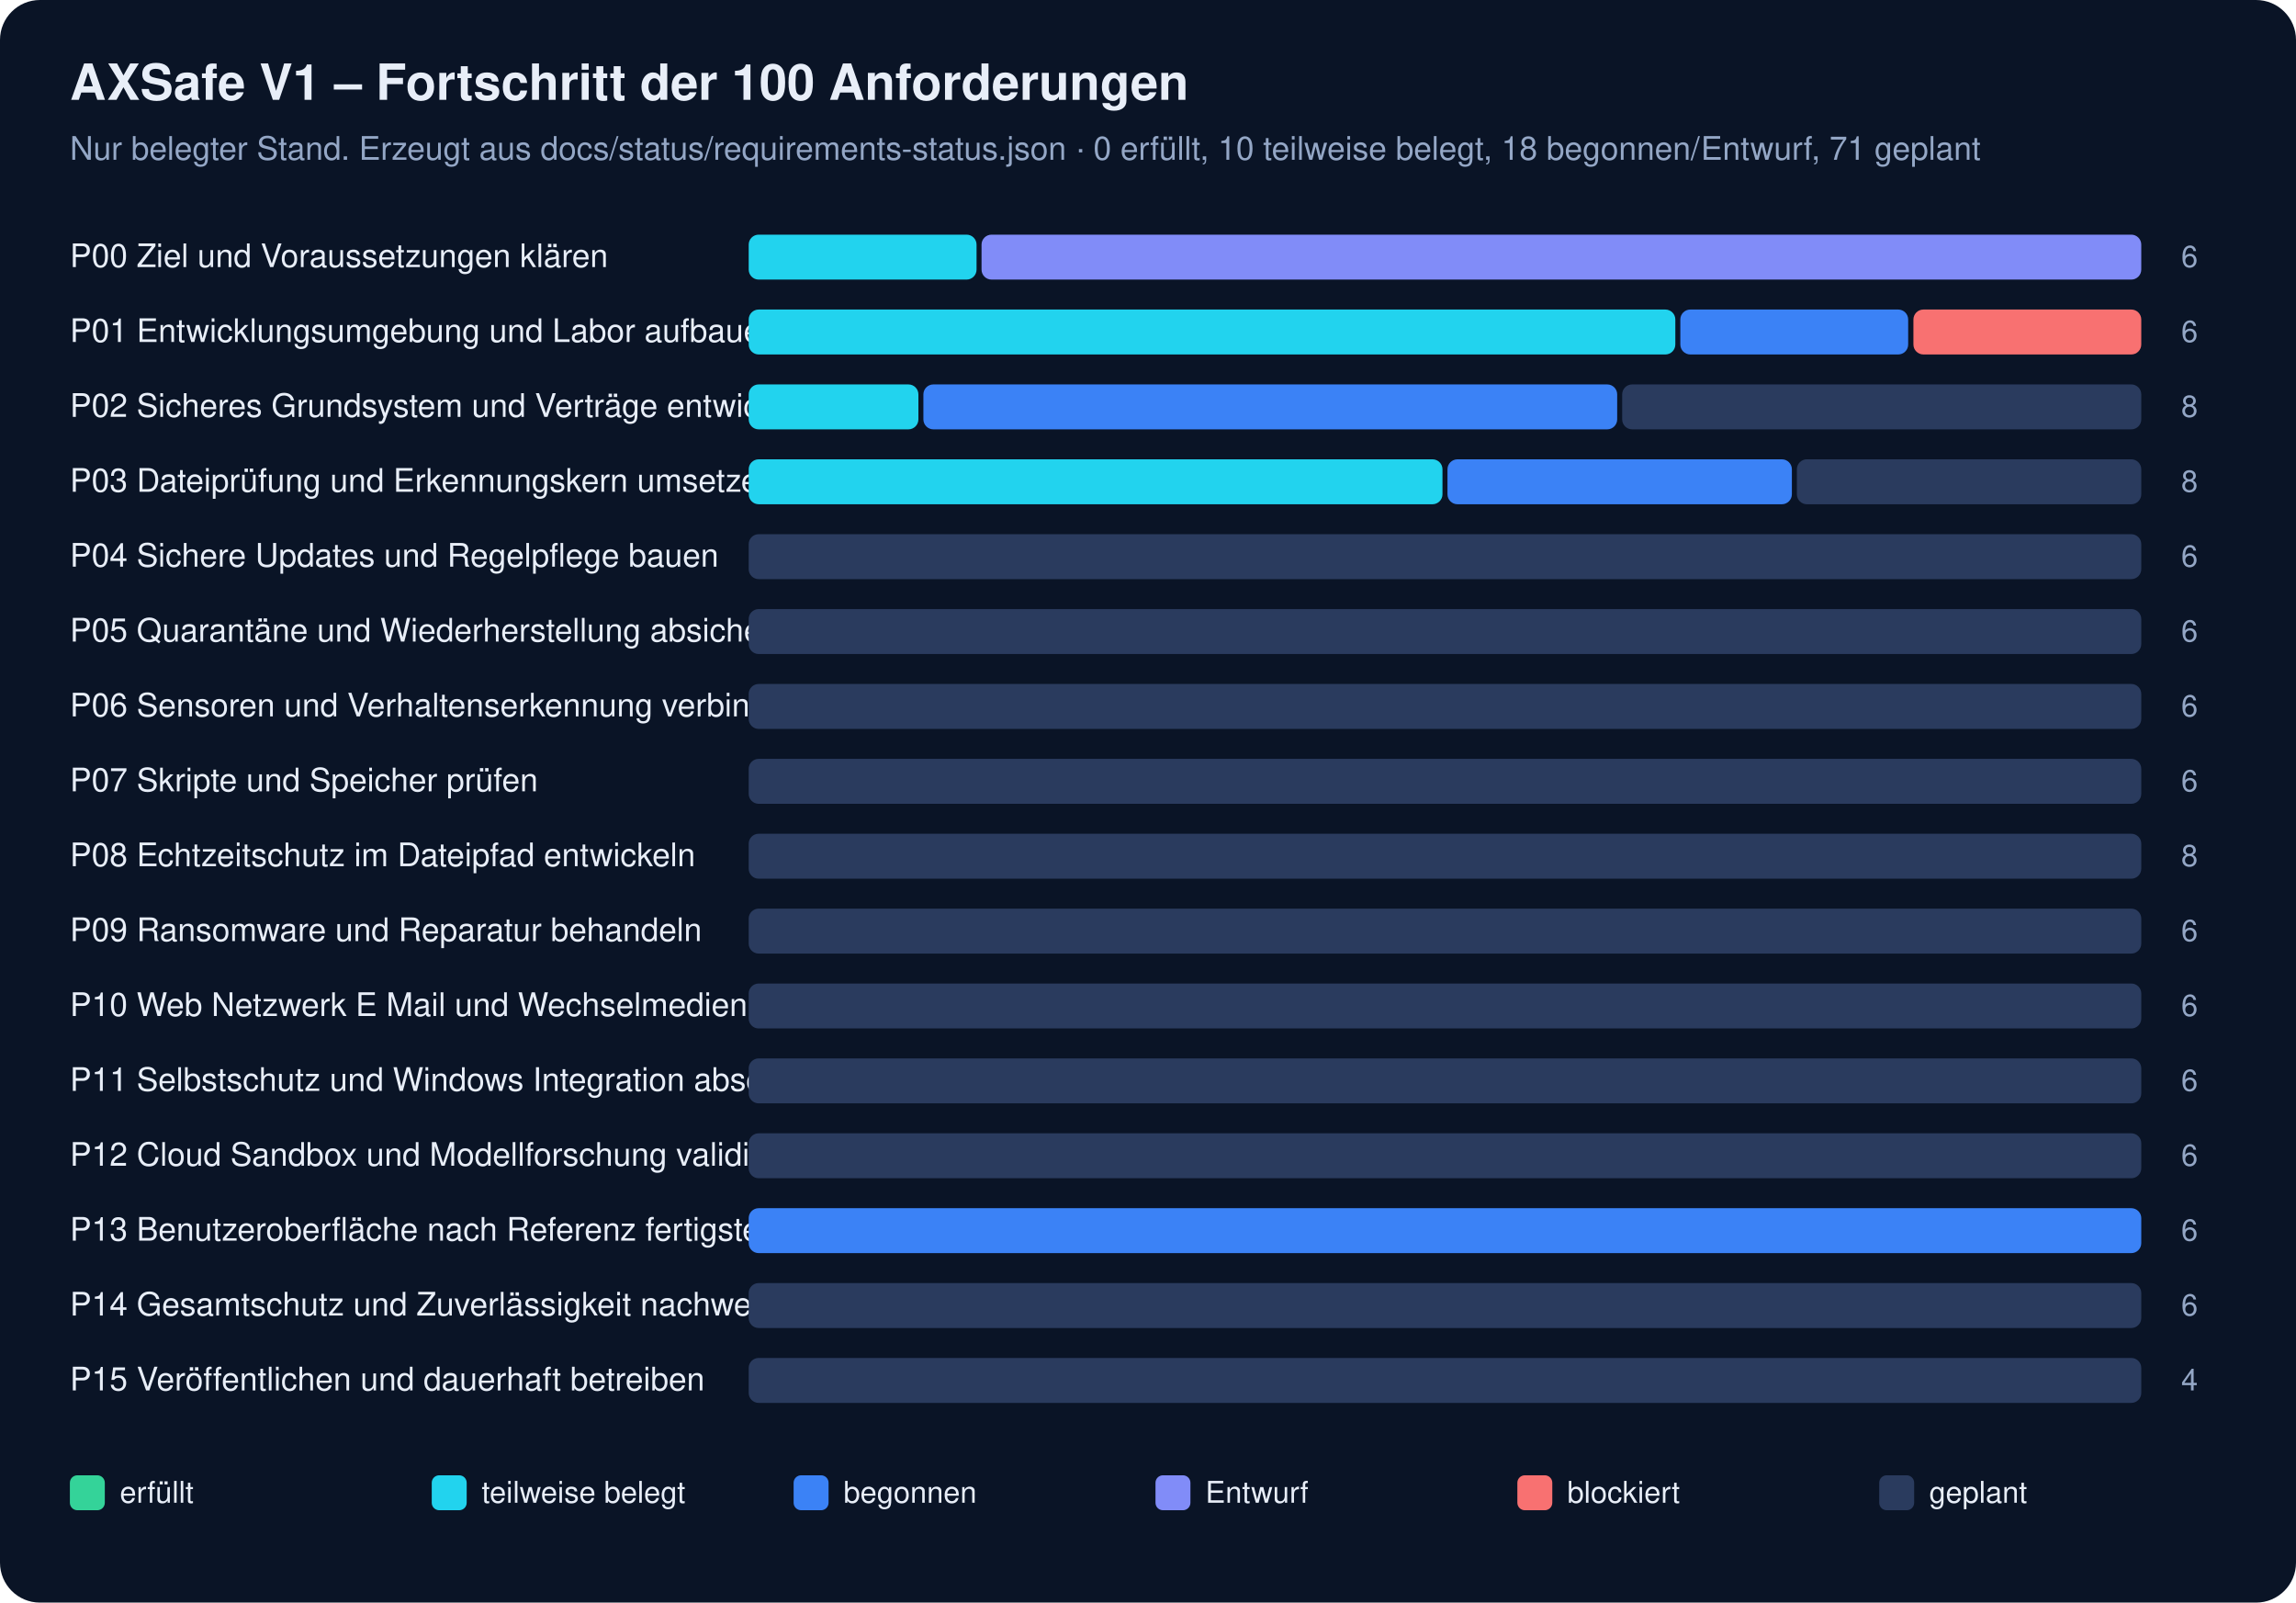
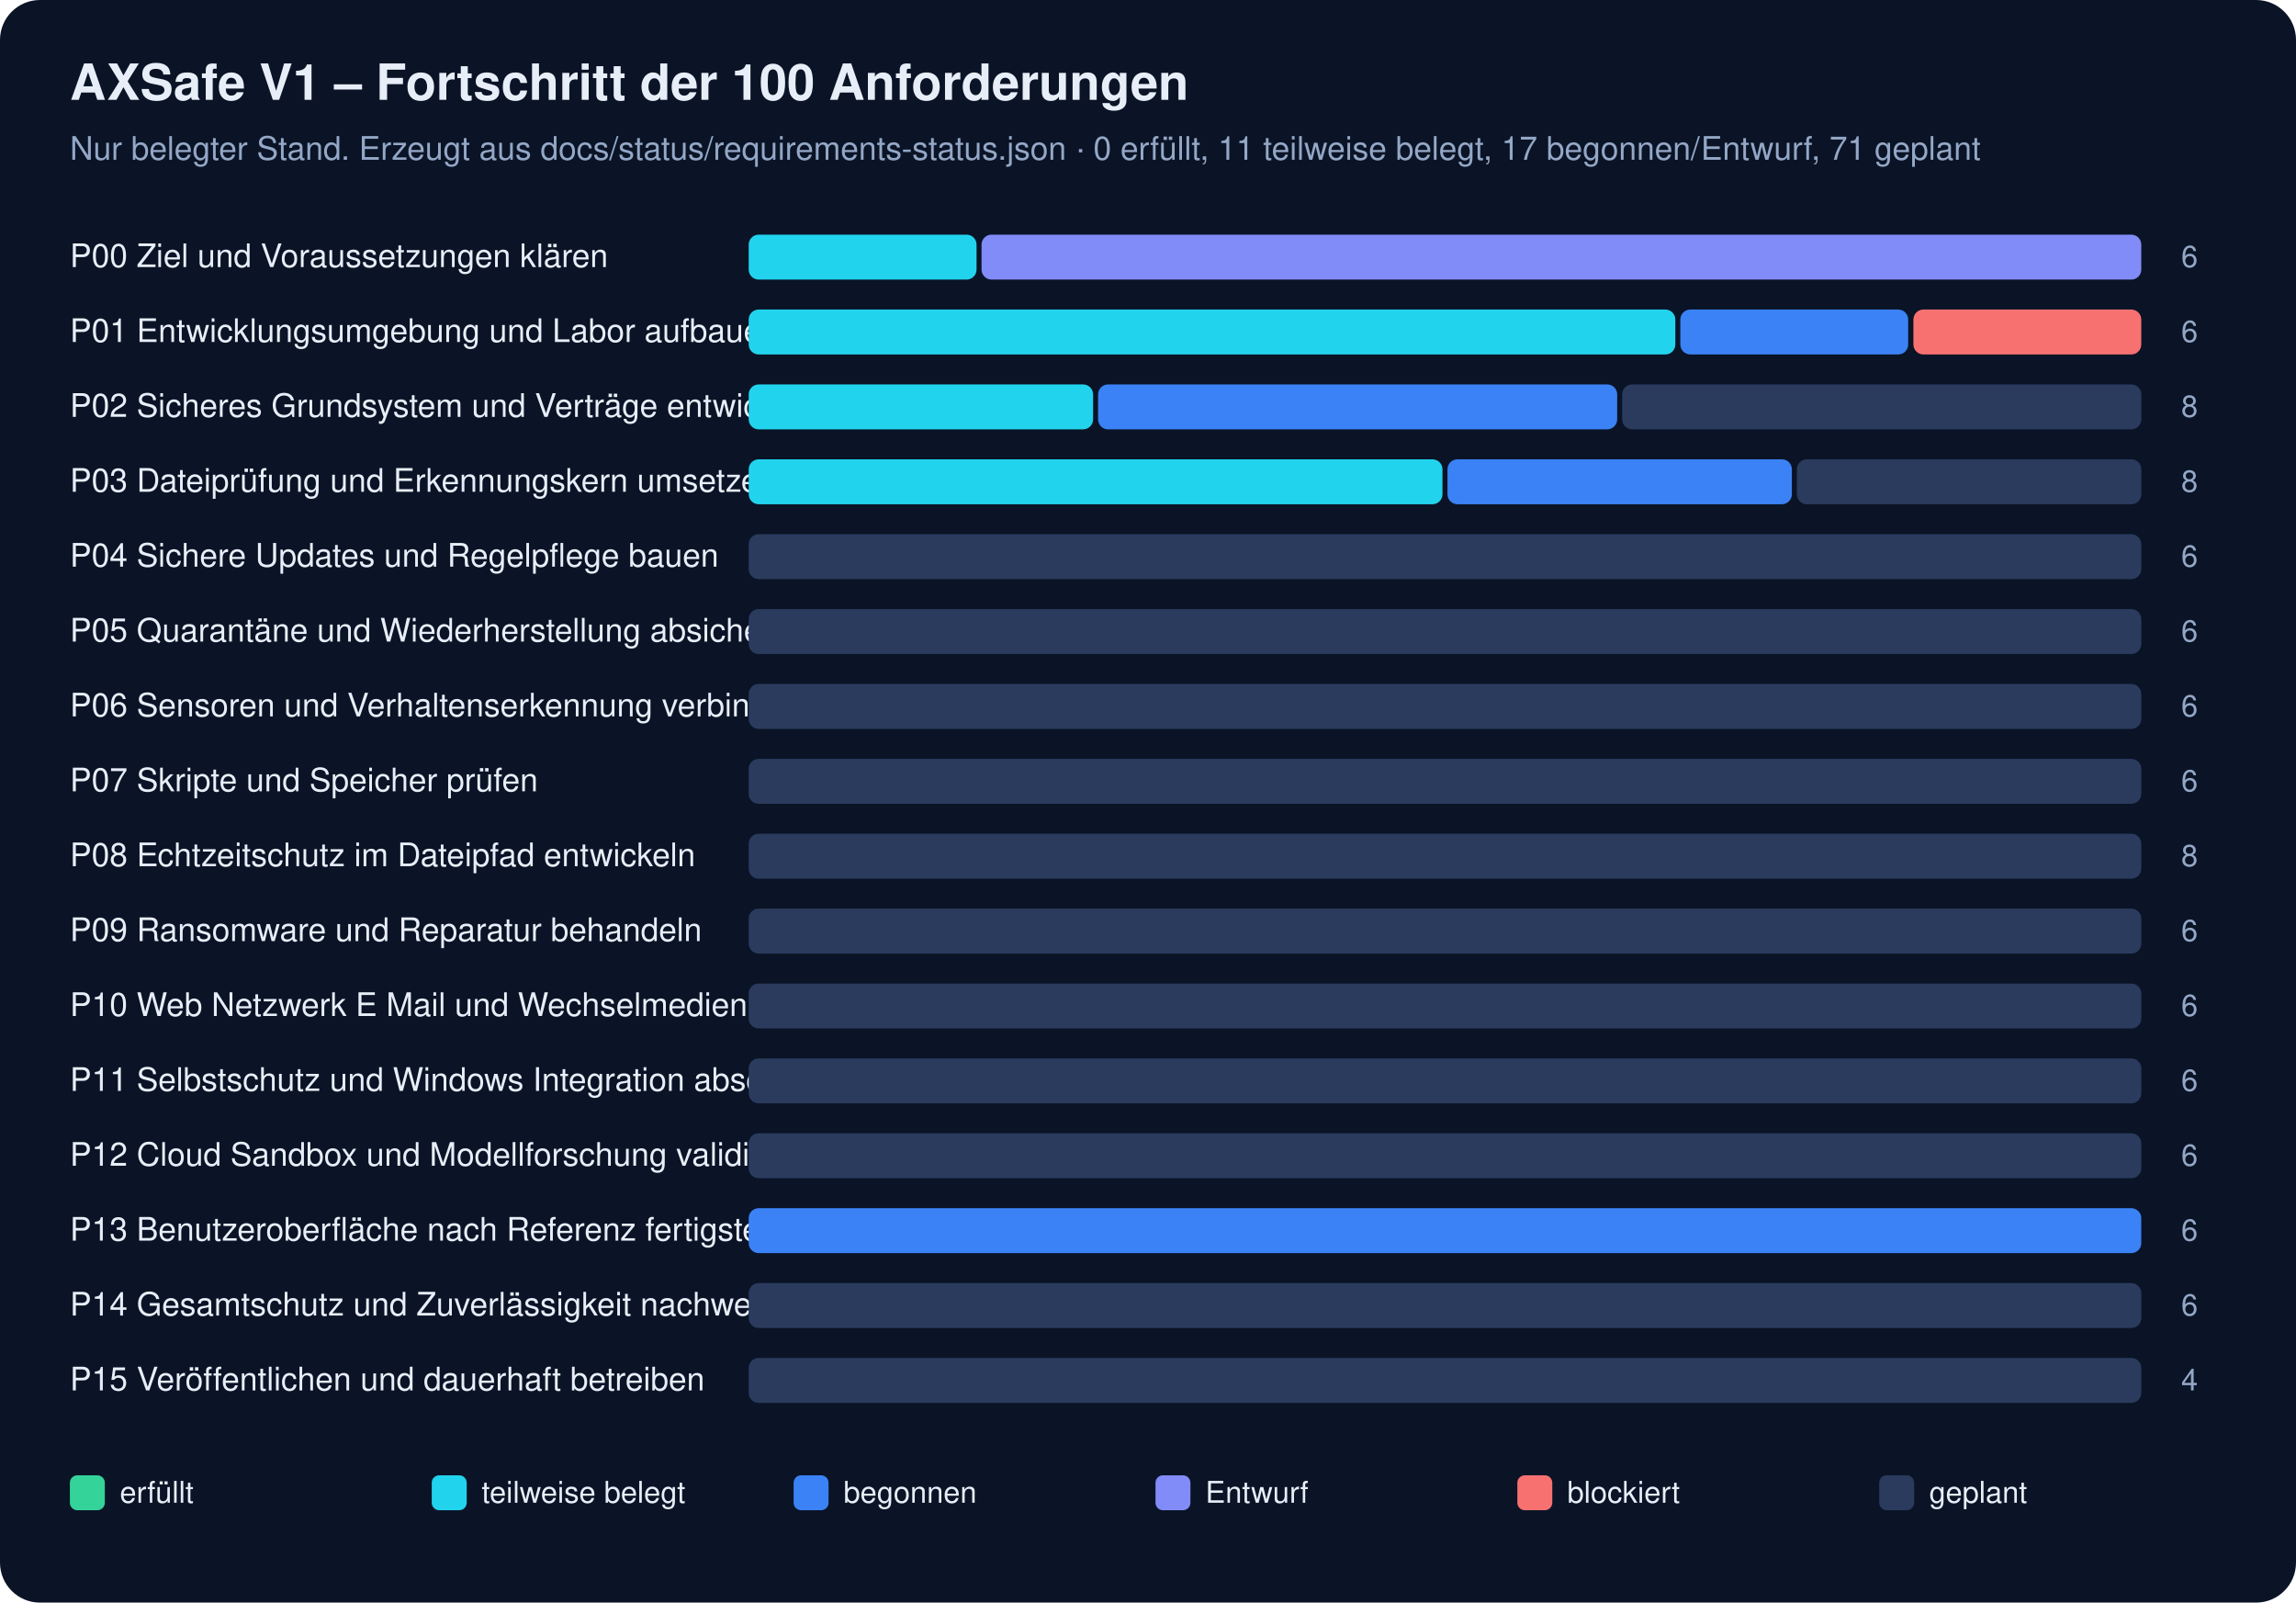
<svg xmlns="http://www.w3.org/2000/svg" width="920" height="642" viewBox="0 0 920 642" role="img" aria-label="AXSafe V1 Fortschritt je Phase">
  <style>text{font-family:"Segoe UI",Helvetica,Arial,sans-serif;fill:#E8EEF8}.m{fill:#94A7C6}</style>
  <rect width="920" height="642" rx="16" fill="#0A1426" />
  <text x="28" y="40" font-size="20" font-weight="600">AXSafe V1 – Fortschritt der 100 Anforderungen</text>
-   <text x="28" y="64" font-size="13" class="m">Nur belegter Stand. Erzeugt aus docs/status/requirements-status.json · 0 erfüllt, 10 teilweise belegt, 18 begonnen/Entwurf, 71 geplant</text>
+   <text x="28" y="64" font-size="13" class="m">Nur belegter Stand. Erzeugt aus docs/status/requirements-status.json · 0 erfüllt, 11 teilweise belegt, 17 begonnen/Entwurf, 71 geplant</text>
  <text x="28" y="107" font-size="13">P00  Ziel und Voraussetzungen klären</text>
  <rect x="300.0" y="94" width="91.3" height="18" rx="4" fill="#22D3EE" />
  <rect x="393.3" y="94" width="464.7" height="18" rx="4" fill="#818CF8" />
  <text x="874" y="107" font-size="12" class="m">6</text>
  <text x="28" y="137" font-size="13">P01  Entwicklungsumgebung und Labor aufbauen</text>
  <rect x="300.0" y="124" width="371.3" height="18" rx="4" fill="#22D3EE" />
  <rect x="673.3" y="124" width="91.3" height="18" rx="4" fill="#3B82F6" />
  <rect x="766.7" y="124" width="91.3" height="18" rx="4" fill="#F87171" />
  <text x="874" y="137" font-size="12" class="m">6</text>
  <text x="28" y="167" font-size="13">P02  Sicheres Grundsystem und Verträge entwickeln</text>
-   <rect x="300.0" y="154" width="68.0" height="18" rx="4" fill="#22D3EE" />
-   <rect x="370.0" y="154" width="278.0" height="18" rx="4" fill="#3B82F6" />
+   <rect x="300.0" y="154" width="138.0" height="18" rx="4" fill="#22D3EE" />
+   <rect x="440.0" y="154" width="208.0" height="18" rx="4" fill="#3B82F6" />
  <rect x="650.0" y="154" width="208.0" height="18" rx="4" fill="#2A3B5E" />
  <text x="874" y="167" font-size="12" class="m">8</text>
  <text x="28" y="197" font-size="13">P03  Dateiprüfung und Erkennungskern umsetzen</text>
  <rect x="300.0" y="184" width="278.0" height="18" rx="4" fill="#22D3EE" />
  <rect x="580.0" y="184" width="138.0" height="18" rx="4" fill="#3B82F6" />
  <rect x="720.0" y="184" width="138.0" height="18" rx="4" fill="#2A3B5E" />
  <text x="874" y="197" font-size="12" class="m">8</text>
  <text x="28" y="227" font-size="13">P04  Sichere Updates und Regelpflege bauen</text>
  <rect x="300.0" y="214" width="558.0" height="18" rx="4" fill="#2A3B5E" />
  <text x="874" y="227" font-size="12" class="m">6</text>
  <text x="28" y="257" font-size="13">P05  Quarantäne und Wiederherstellung absichern</text>
  <rect x="300.0" y="244" width="558.0" height="18" rx="4" fill="#2A3B5E" />
  <text x="874" y="257" font-size="12" class="m">6</text>
  <text x="28" y="287" font-size="13">P06  Sensoren und Verhaltenserkennung verbinden</text>
  <rect x="300.0" y="274" width="558.0" height="18" rx="4" fill="#2A3B5E" />
  <text x="874" y="287" font-size="12" class="m">6</text>
  <text x="28" y="317" font-size="13">P07  Skripte und Speicher prüfen</text>
  <rect x="300.0" y="304" width="558.0" height="18" rx="4" fill="#2A3B5E" />
  <text x="874" y="317" font-size="12" class="m">6</text>
  <text x="28" y="347" font-size="13">P08  Echtzeitschutz im Dateipfad entwickeln</text>
  <rect x="300.0" y="334" width="558.0" height="18" rx="4" fill="#2A3B5E" />
  <text x="874" y="347" font-size="12" class="m">8</text>
  <text x="28" y="377" font-size="13">P09  Ransomware und Reparatur behandeln</text>
  <rect x="300.0" y="364" width="558.0" height="18" rx="4" fill="#2A3B5E" />
  <text x="874" y="377" font-size="12" class="m">6</text>
  <text x="28" y="407" font-size="13">P10  Web Netzwerk E Mail und Wechselmedien ergänzen</text>
  <rect x="300.0" y="394" width="558.0" height="18" rx="4" fill="#2A3B5E" />
  <text x="874" y="407" font-size="12" class="m">6</text>
  <text x="28" y="437" font-size="13">P11  Selbstschutz und Windows Integration abschließen</text>
  <rect x="300.0" y="424" width="558.0" height="18" rx="4" fill="#2A3B5E" />
  <text x="874" y="437" font-size="12" class="m">6</text>
  <text x="28" y="467" font-size="13">P12  Cloud Sandbox und Modellforschung validieren</text>
  <rect x="300.0" y="454" width="558.0" height="18" rx="4" fill="#2A3B5E" />
  <text x="874" y="467" font-size="12" class="m">6</text>
  <text x="28" y="497" font-size="13">P13  Benutzeroberfläche nach Referenz fertigstellen</text>
  <rect x="300.0" y="484" width="558.0" height="18" rx="4" fill="#3B82F6" />
  <text x="874" y="497" font-size="12" class="m">6</text>
  <text x="28" y="527" font-size="13">P14  Gesamtschutz und Zuverlässigkeit nachweisen</text>
  <rect x="300.0" y="514" width="558.0" height="18" rx="4" fill="#2A3B5E" />
  <text x="874" y="527" font-size="12" class="m">6</text>
  <text x="28" y="557" font-size="13">P15  Veröffentlichen und dauerhaft betreiben</text>
  <rect x="300.0" y="544" width="558.0" height="18" rx="4" fill="#2A3B5E" />
  <text x="874" y="557" font-size="12" class="m">4</text>
  <rect x="28" y="591" width="14" height="14" rx="3" fill="#34D399" />
  <text x="48" y="602" font-size="12">erfüllt</text>
  <rect x="173" y="591" width="14" height="14" rx="3" fill="#22D3EE" />
  <text x="193" y="602" font-size="12">teilweise belegt</text>
  <rect x="318" y="591" width="14" height="14" rx="3" fill="#3B82F6" />
  <text x="338" y="602" font-size="12">begonnen</text>
  <rect x="463" y="591" width="14" height="14" rx="3" fill="#818CF8" />
  <text x="483" y="602" font-size="12">Entwurf</text>
  <rect x="608" y="591" width="14" height="14" rx="3" fill="#F87171" />
  <text x="628" y="602" font-size="12">blockiert</text>
  <rect x="753" y="591" width="14" height="14" rx="3" fill="#2A3B5E" />
  <text x="773" y="602" font-size="12">geplant</text>
</svg>
